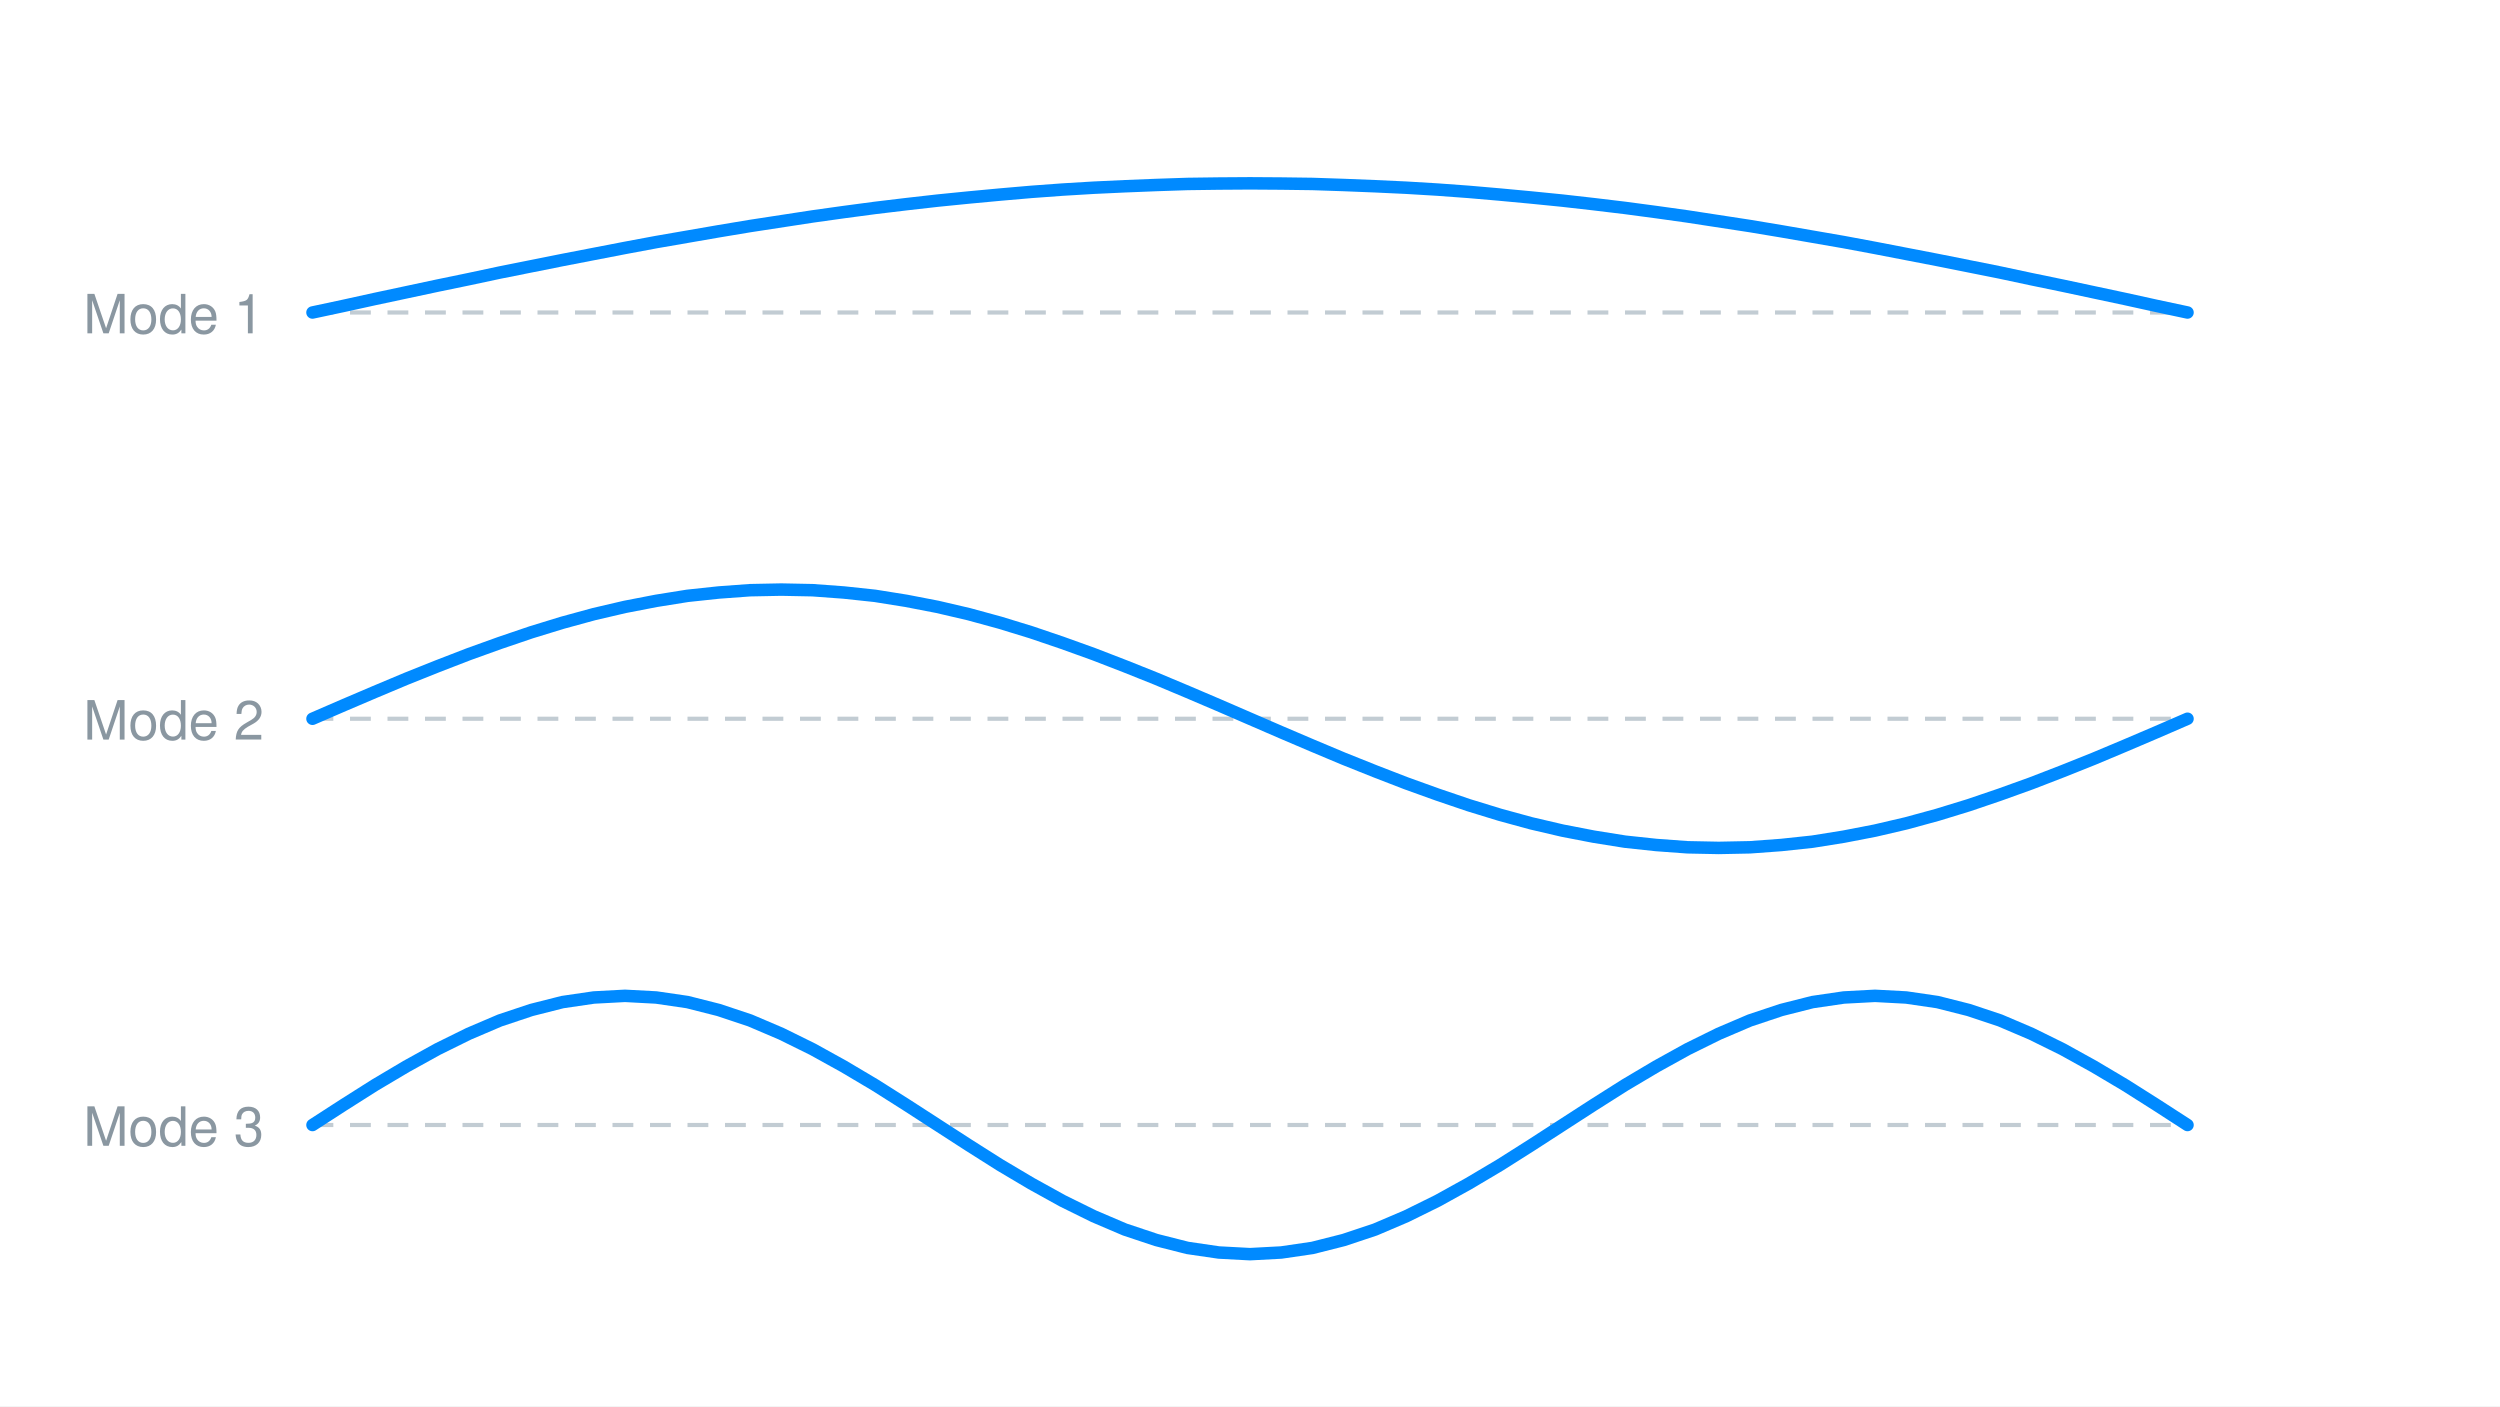
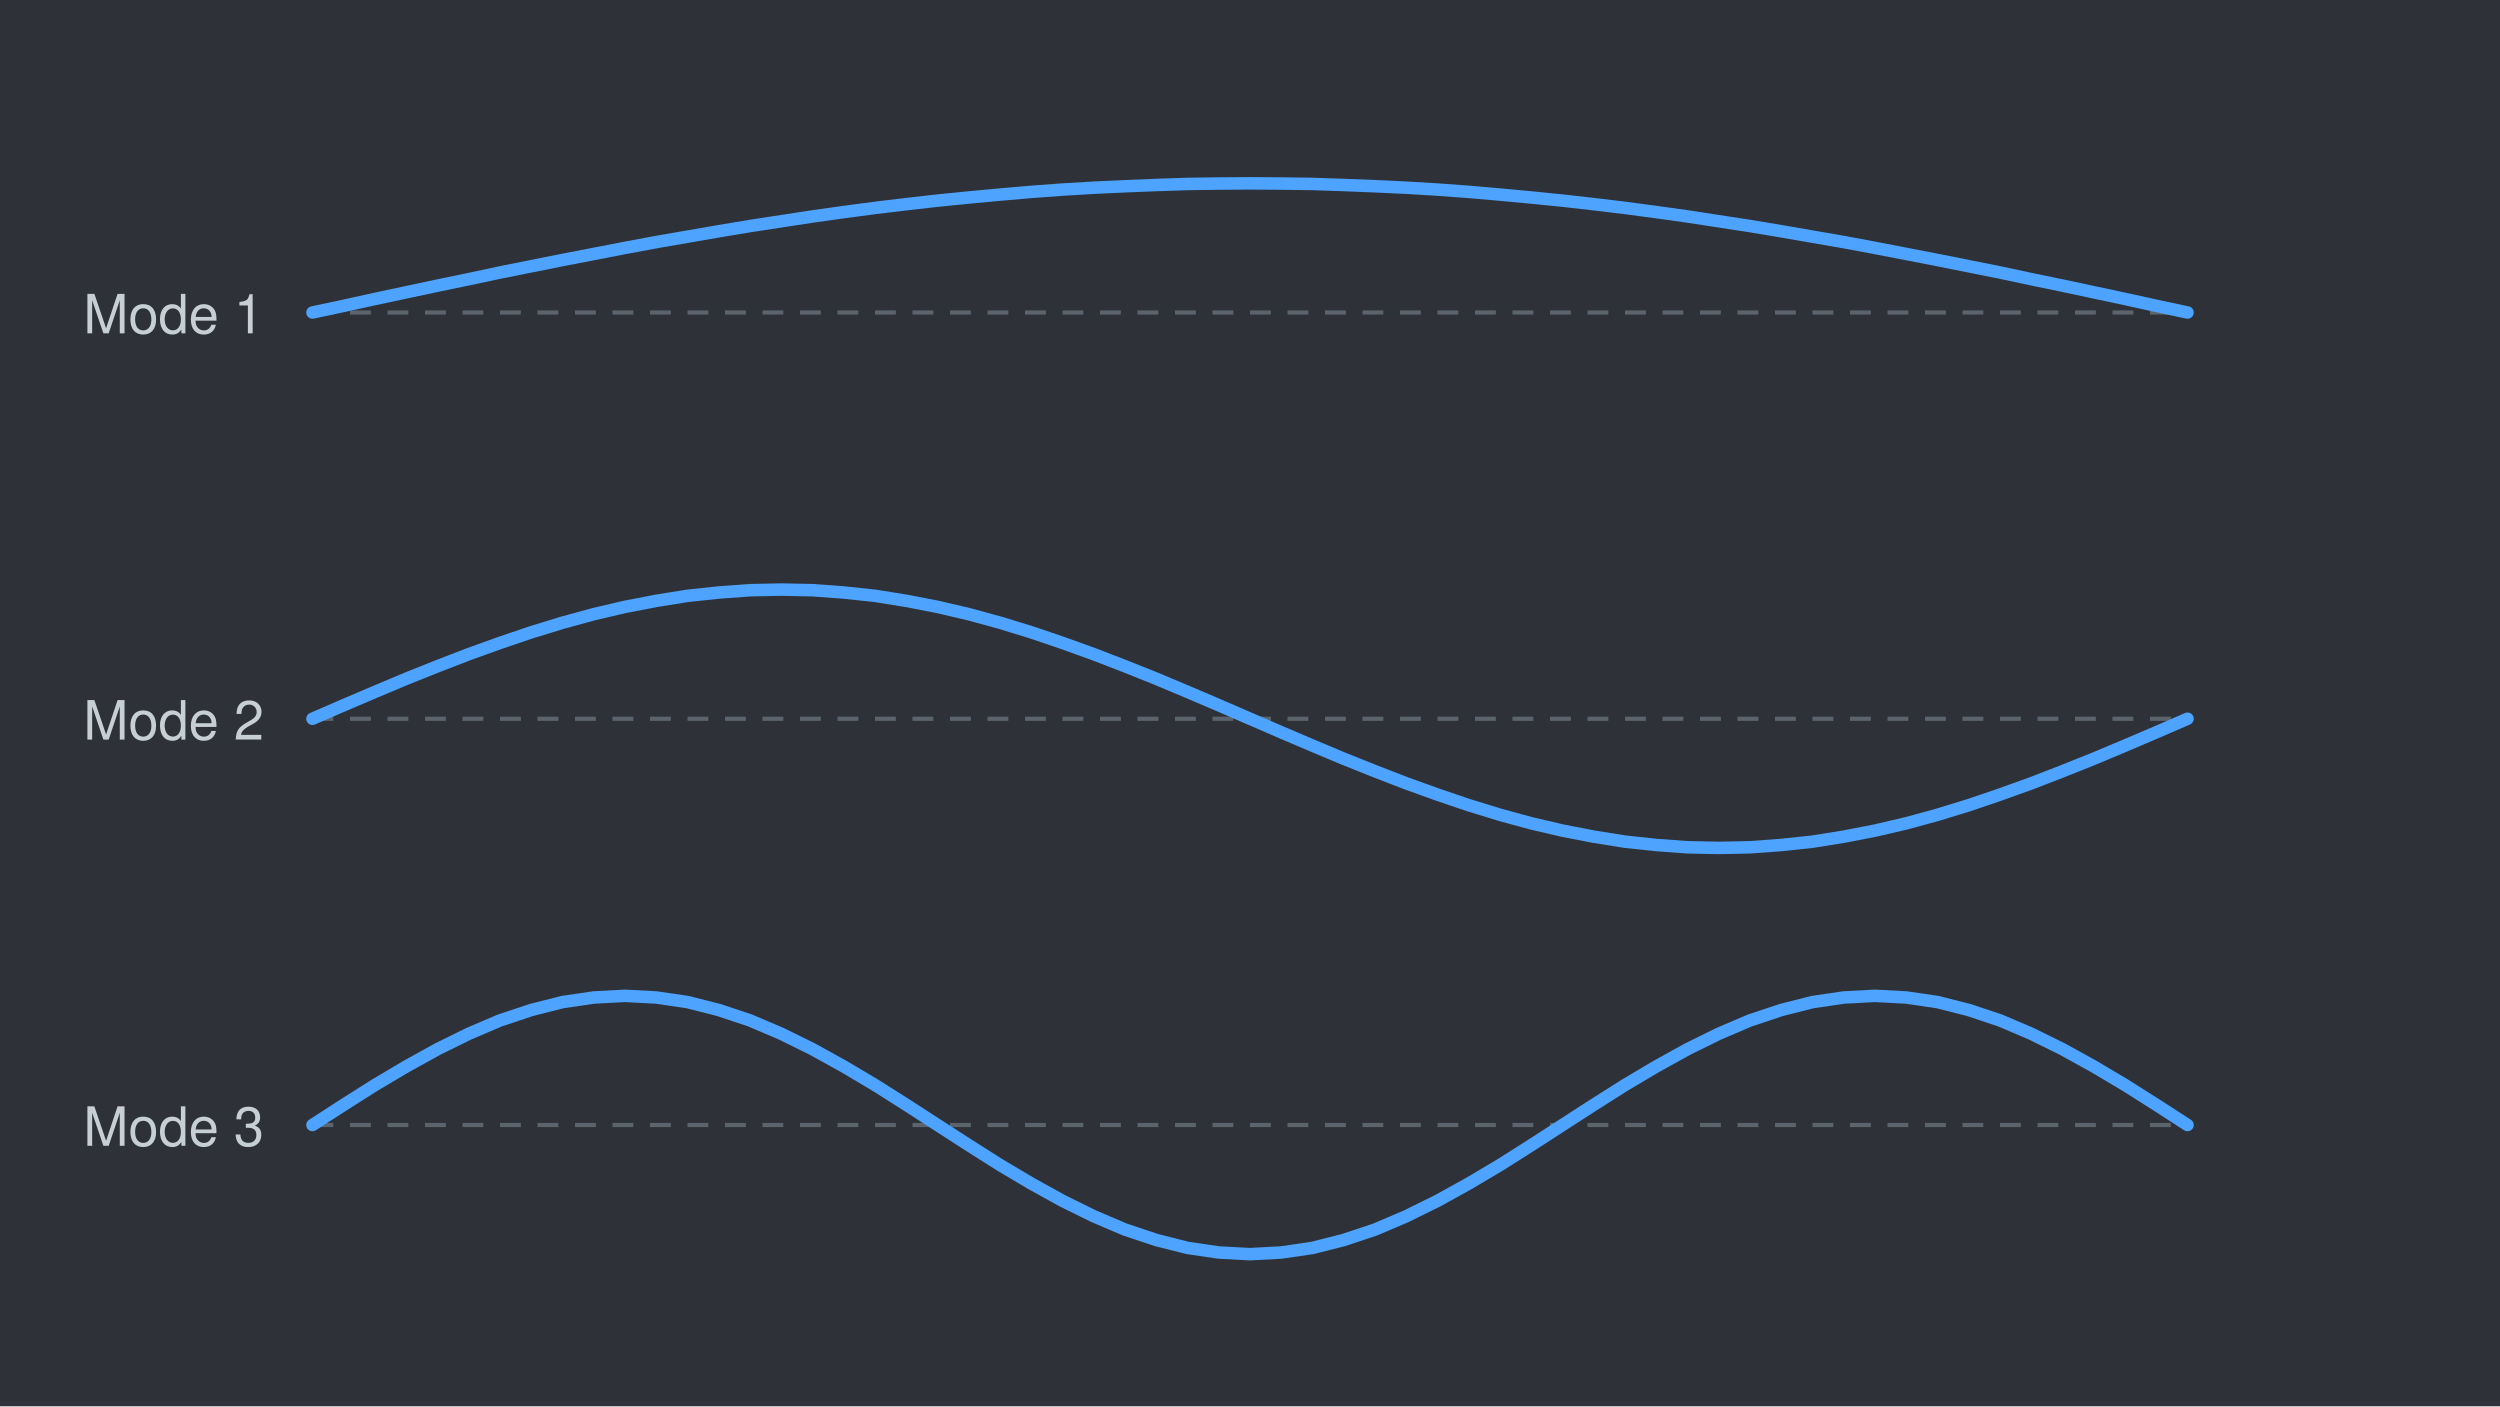
<svg xmlns="http://www.w3.org/2000/svg" viewBox="0 0 1200 675" width="1200" height="675" role="img" aria-label="First three mode shapes of a structure plotted against a baseline">
-   <rect width="1200" height="675" fill="#ffffff" />
-   <g stroke="#c2ccd3" stroke-width="2" stroke-dasharray="10 8">
+   <rect width="1200" height="675" fill="#2e3238" />
+   <g stroke="#5b646d" stroke-width="2" stroke-dasharray="10 8">
    <line x1="150" y1="150" x2="1050" y2="150" />
    <line x1="150" y1="345" x2="1050" y2="345" />
    <line x1="150" y1="540" x2="1050" y2="540" />
  </g>
-   <g fill="none" stroke="#008aff" stroke-width="6" stroke-linecap="round">
+   <g fill="none" stroke="#4da3ff" stroke-width="6" stroke-linecap="round">
    <path d="M 150.0 150.0 L 165.0 146.8 L 180.0 143.5 L 195.0 140.3 L 210.0 137.1 L 225.0 134.0 L 240.0 130.8 L 255.0 127.8 L 270.0 124.8 L 285.0 121.9 L 300.0 119.0 L 315.0 116.2 L 330.0 113.6 L 345.0 111.0 L 360.0 108.5 L 375.0 106.2 L 390.0 103.9 L 405.0 101.8 L 420.0 99.8 L 435.0 98.0 L 450.0 96.3 L 465.0 94.8 L 480.0 93.4 L 495.0 92.1 L 510.0 91.0 L 525.0 90.1 L 540.0 89.4 L 555.0 88.8 L 570.0 88.3 L 585.0 88.1 L 600.0 88.0 L 615.0 88.1 L 630.0 88.3 L 645.0 88.8 L 660.0 89.4 L 675.0 90.1 L 690.0 91.0 L 705.0 92.1 L 720.0 93.4 L 735.0 94.8 L 750.0 96.3 L 765.0 98.0 L 780.0 99.8 L 795.0 101.8 L 810.0 103.9 L 825.0 106.2 L 840.0 108.5 L 855.0 111.0 L 870.0 113.6 L 885.0 116.2 L 900.0 119.0 L 915.0 121.9 L 930.0 124.8 L 945.0 127.8 L 960.0 130.8 L 975.0 134.0 L 990.0 137.1 L 1005.0 140.3 L 1020.0 143.5 L 1035.0 146.8 L 1050.0 150.0" />
    <path d="M 150.0 345.0 L 165.0 338.5 L 180.0 332.1 L 195.0 325.8 L 210.0 319.8 L 225.0 314.0 L 240.0 308.6 L 255.0 303.5 L 270.0 298.9 L 285.0 294.8 L 300.0 291.3 L 315.0 288.4 L 330.0 286.0 L 345.0 284.4 L 360.0 283.3 L 375.0 283.0 L 390.0 283.3 L 405.0 284.4 L 420.0 286.0 L 435.0 288.4 L 450.0 291.3 L 465.0 294.8 L 480.0 298.9 L 495.0 303.5 L 510.0 308.6 L 525.0 314.0 L 540.0 319.8 L 555.0 325.8 L 570.0 332.1 L 585.0 338.5 L 600.0 345.0 L 615.0 351.5 L 630.0 357.9 L 645.0 364.2 L 660.0 370.2 L 675.0 376.0 L 690.0 381.4 L 705.0 386.5 L 720.0 391.1 L 735.0 395.2 L 750.0 398.7 L 765.0 401.6 L 780.0 404.0 L 795.0 405.6 L 810.0 406.7 L 825.0 407.0 L 840.0 406.7 L 855.0 405.6 L 870.0 404.0 L 885.0 401.6 L 900.0 398.7 L 915.0 395.2 L 930.0 391.1 L 945.0 386.5 L 960.0 381.4 L 975.0 376.0 L 990.0 370.2 L 1005.0 364.2 L 1020.0 357.9 L 1035.0 351.5 L 1050.0 345.0" />
    <path d="M 150.0 540.0 L 165.0 530.3 L 180.0 520.8 L 195.0 511.9 L 210.0 503.6 L 225.0 496.2 L 240.0 489.8 L 255.0 484.8 L 270.0 481.0 L 285.0 478.8 L 300.0 478.0 L 315.0 478.8 L 330.0 481.0 L 345.0 484.8 L 360.0 489.8 L 375.0 496.2 L 390.0 503.6 L 405.0 511.9 L 420.0 520.8 L 435.0 530.3 L 450.0 540.0 L 465.0 549.7 L 480.0 559.2 L 495.0 568.1 L 510.0 576.4 L 525.0 583.8 L 540.0 590.2 L 555.0 595.2 L 570.0 599.0 L 585.0 601.2 L 600.0 602.0 L 615.0 601.2 L 630.0 599.0 L 645.0 595.2 L 660.0 590.2 L 675.0 583.8 L 690.0 576.4 L 705.0 568.1 L 720.0 559.2 L 735.0 549.7 L 750.0 540.0 L 765.0 530.3 L 780.0 520.8 L 795.0 511.9 L 810.0 503.6 L 825.0 496.2 L 840.0 489.8 L 855.0 484.8 L 870.0 481.0 L 885.0 478.8 L 900.0 478.0 L 915.0 478.8 L 930.0 481.0 L 945.0 484.8 L 960.0 489.8 L 975.0 496.2 L 990.0 503.6 L 1005.0 511.9 L 1020.0 520.8 L 1035.0 530.3 L 1050.0 540.0" />
  </g>
-   <g font-family="Segoe UI, Helvetica, Arial, sans-serif" font-size="26" fill="#8a97a1">
+   <g font-family="Segoe UI, Helvetica, Arial, sans-serif" font-size="26" fill="#c6ced6">
    <text x="40" y="160">Mode 1</text>
    <text x="40" y="355">Mode 2</text>
    <text x="40" y="550">Mode 3</text>
  </g>
</svg>
